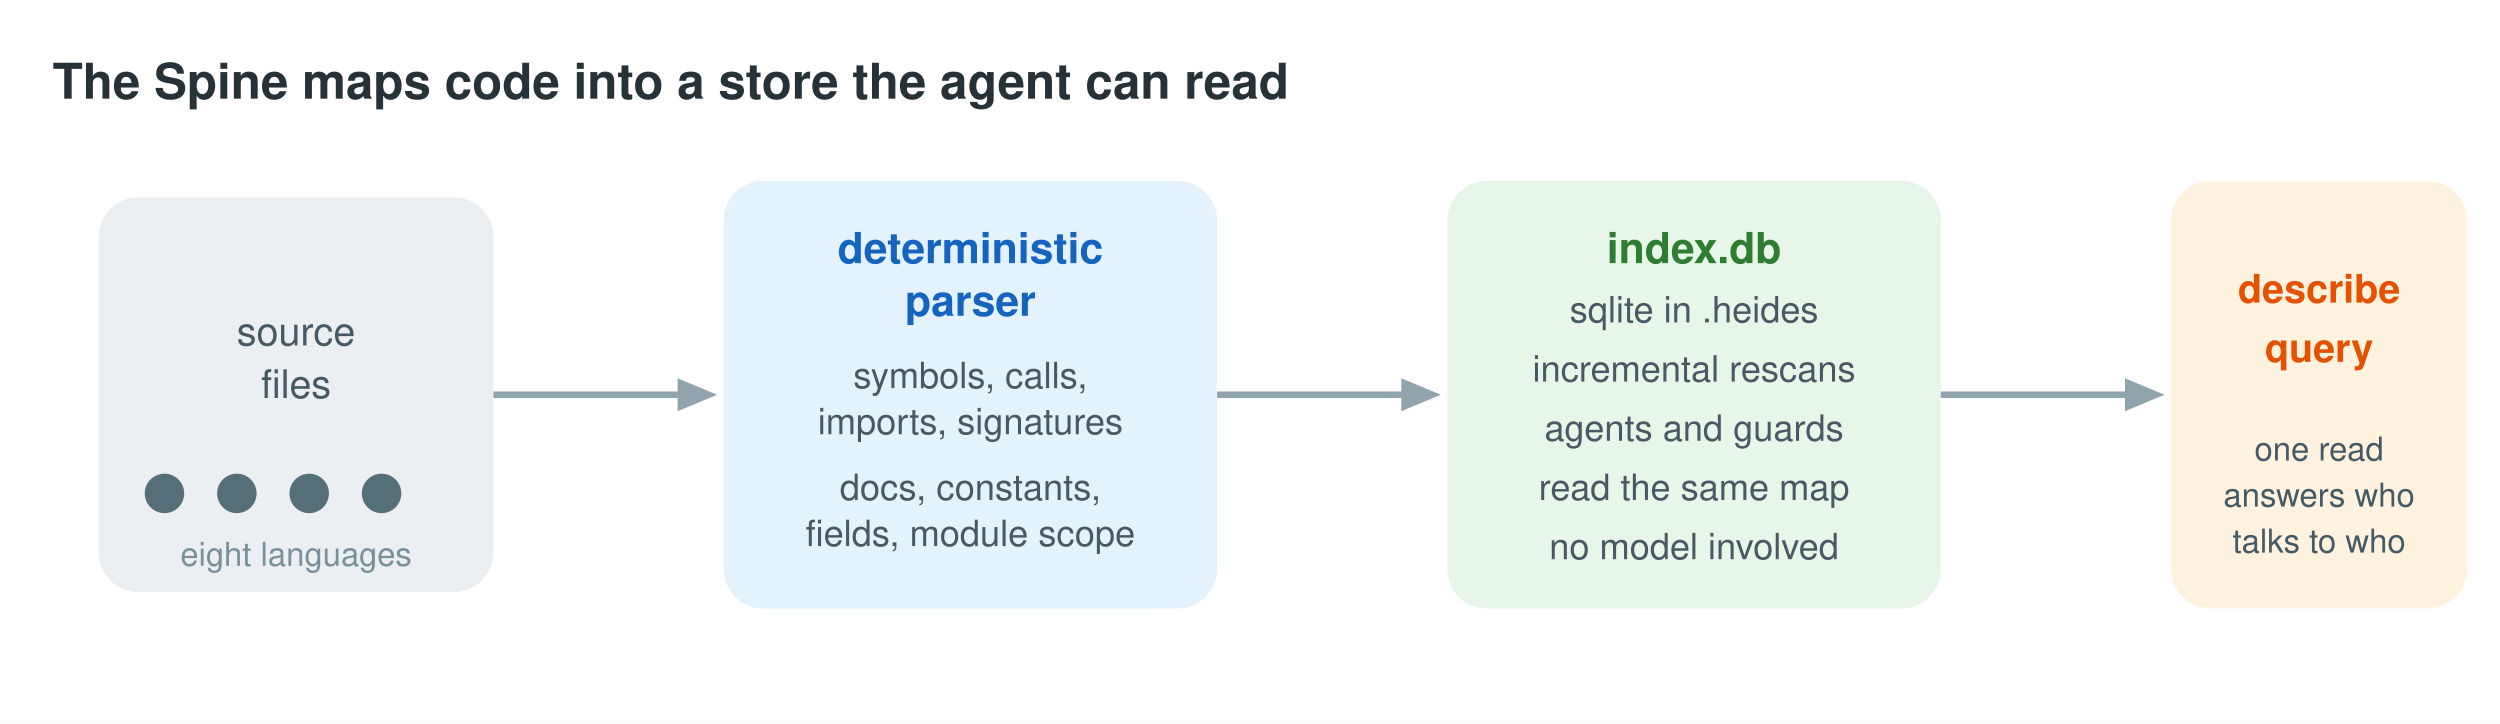
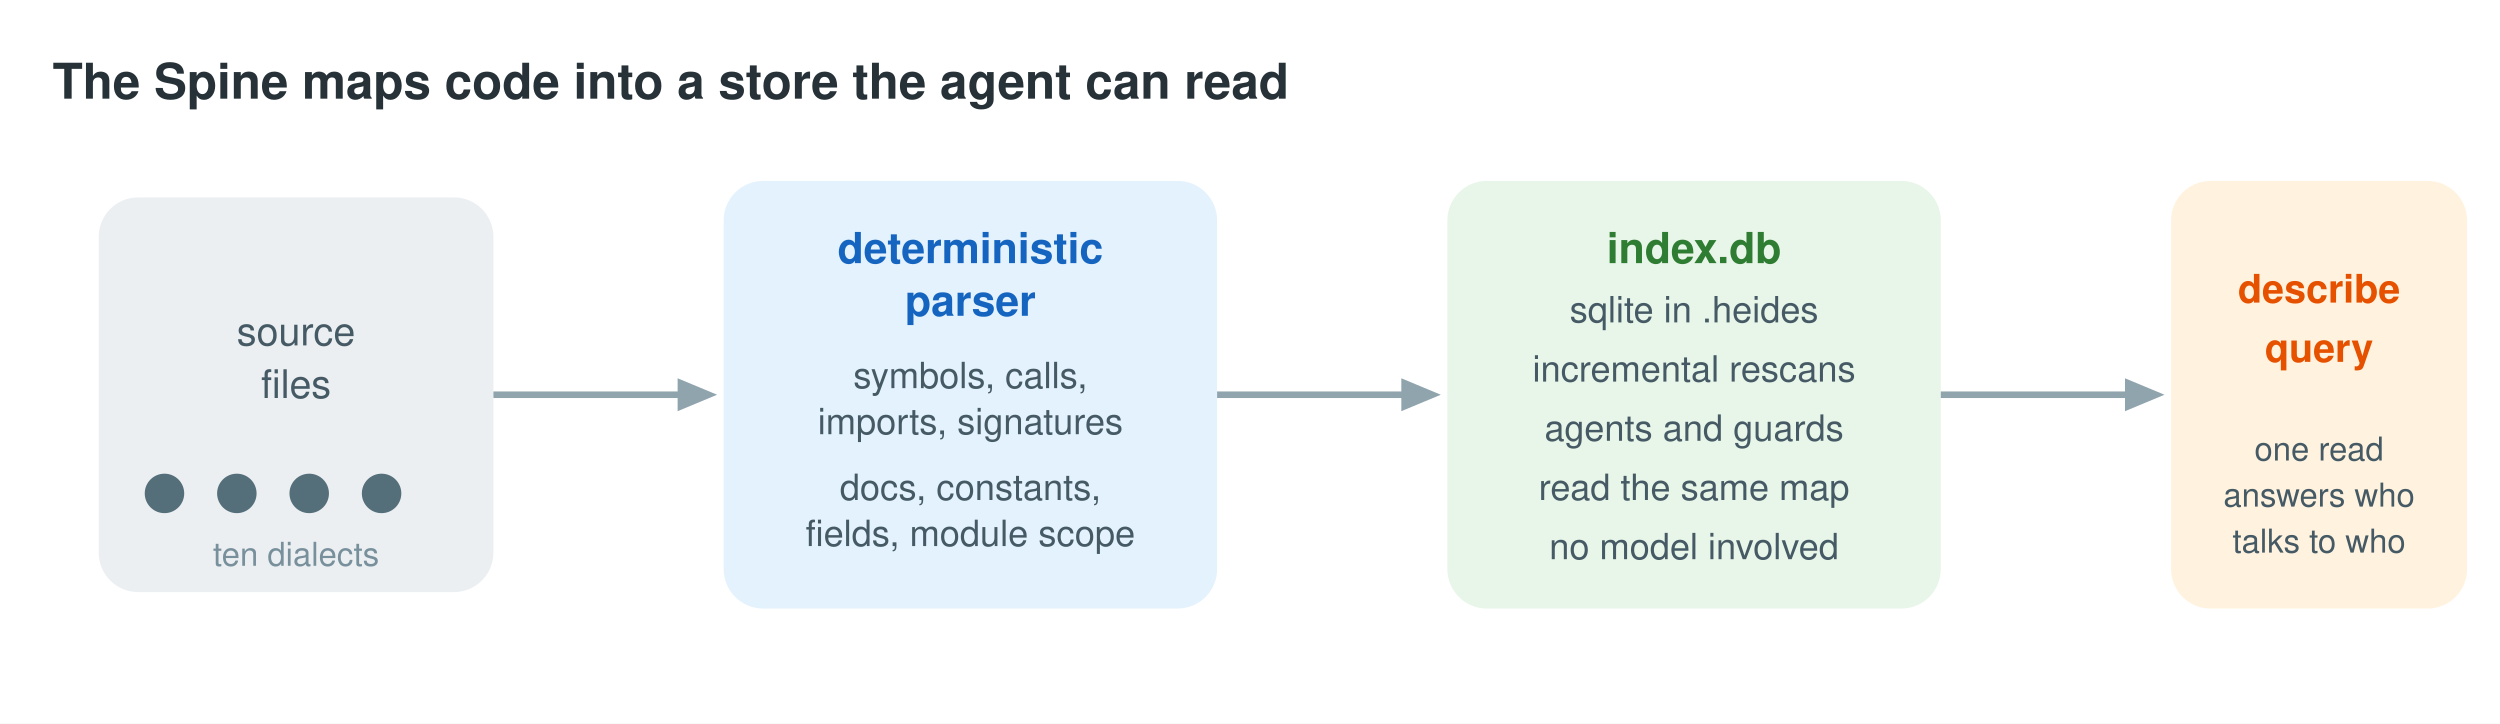
<svg xmlns="http://www.w3.org/2000/svg" width="760" height="220" viewBox="0 0 760 220" font-family="Helvetica, Arial, sans-serif">
  <rect width="760" height="220" fill="#ffffff" />
  <text x="16" y="30" font-size="15" font-weight="bold" fill="#263238">The Spine maps code into a store the agent can read</text>
  <rect x="30" y="60" width="120" height="120" rx="12" fill="#eceff1" />
  <text x="90" y="105" font-size="12" fill="#455a64" text-anchor="middle">source</text>
  <text x="90" y="121" font-size="12" fill="#455a64" text-anchor="middle">files</text>
  <circle cx="50" cy="150" r="6" fill="#546e7a" />
  <circle cx="72" cy="150" r="6" fill="#546e7a" />
  <circle cx="94" cy="150" r="6" fill="#546e7a" />
  <circle cx="116" cy="150" r="6" fill="#546e7a" />
-   <text x="90" y="172" font-size="10" fill="#78909c" text-anchor="middle">eight languages</text>
+   <text x="90" y="172" font-size="10" fill="#78909c" text-anchor="middle">ten dialects</text>
  <path d="M150 120 L210 120" stroke="#90a4ae" stroke-width="2" />
  <polygon points="206,115 218,120 206,125" fill="#90a4ae" />
  <rect x="220" y="55" width="150" height="130" rx="12" fill="#e3f2fd" />
  <text x="295" y="80" font-size="13" font-weight="bold" fill="#1565c0" text-anchor="middle">deterministic</text>
  <text x="295" y="96" font-size="13" font-weight="bold" fill="#1565c0" text-anchor="middle">parser</text>
  <text x="295" y="118" font-size="11" fill="#455a64" text-anchor="middle">symbols, calls,</text>
  <text x="295" y="132" font-size="11" fill="#455a64" text-anchor="middle">imports, signatures</text>
  <text x="295" y="152" font-size="11" fill="#455a64" text-anchor="middle">docs, constants,</text>
  <text x="295" y="166" font-size="11" fill="#455a64" text-anchor="middle">fields, module scope</text>
  <path d="M370 120 L430 120" stroke="#90a4ae" stroke-width="2" />
  <polygon points="426,115 438,120 426,125" fill="#90a4ae" />
  <rect x="440" y="55" width="150" height="130" rx="12" fill="#e8f5e9" />
  <text x="515" y="80" font-size="13" font-weight="bold" fill="#2e7d32" text-anchor="middle">index.db</text>
  <text x="515" y="98" font-size="11" fill="#455a64" text-anchor="middle">sqlite in .heides</text>
  <text x="515" y="116" font-size="11" fill="#455a64" text-anchor="middle">incremental rescans</text>
  <text x="515" y="134" font-size="11" fill="#455a64" text-anchor="middle">agents and guards</text>
  <text x="515" y="152" font-size="11" fill="#455a64" text-anchor="middle">read the same map</text>
  <text x="515" y="170" font-size="11" fill="#455a64" text-anchor="middle">no model involved</text>
  <path d="M590 120 L650 120" stroke="#90a4ae" stroke-width="2" />
  <polygon points="646,115 658,120 646,125" fill="#90a4ae" />
  <rect x="660" y="55" width="90" height="130" rx="12" fill="#fff3e0" />
  <text x="705" y="92" font-size="12" font-weight="bold" fill="#e65100" text-anchor="middle">describe</text>
  <text x="705" y="110" font-size="12" font-weight="bold" fill="#e65100" text-anchor="middle">query</text>
  <text x="705" y="140" font-size="10" fill="#455a64" text-anchor="middle">one read</text>
  <text x="705" y="154" font-size="10" fill="#455a64" text-anchor="middle">answers who</text>
  <text x="705" y="168" font-size="10" fill="#455a64" text-anchor="middle">talks to who</text>
</svg>
